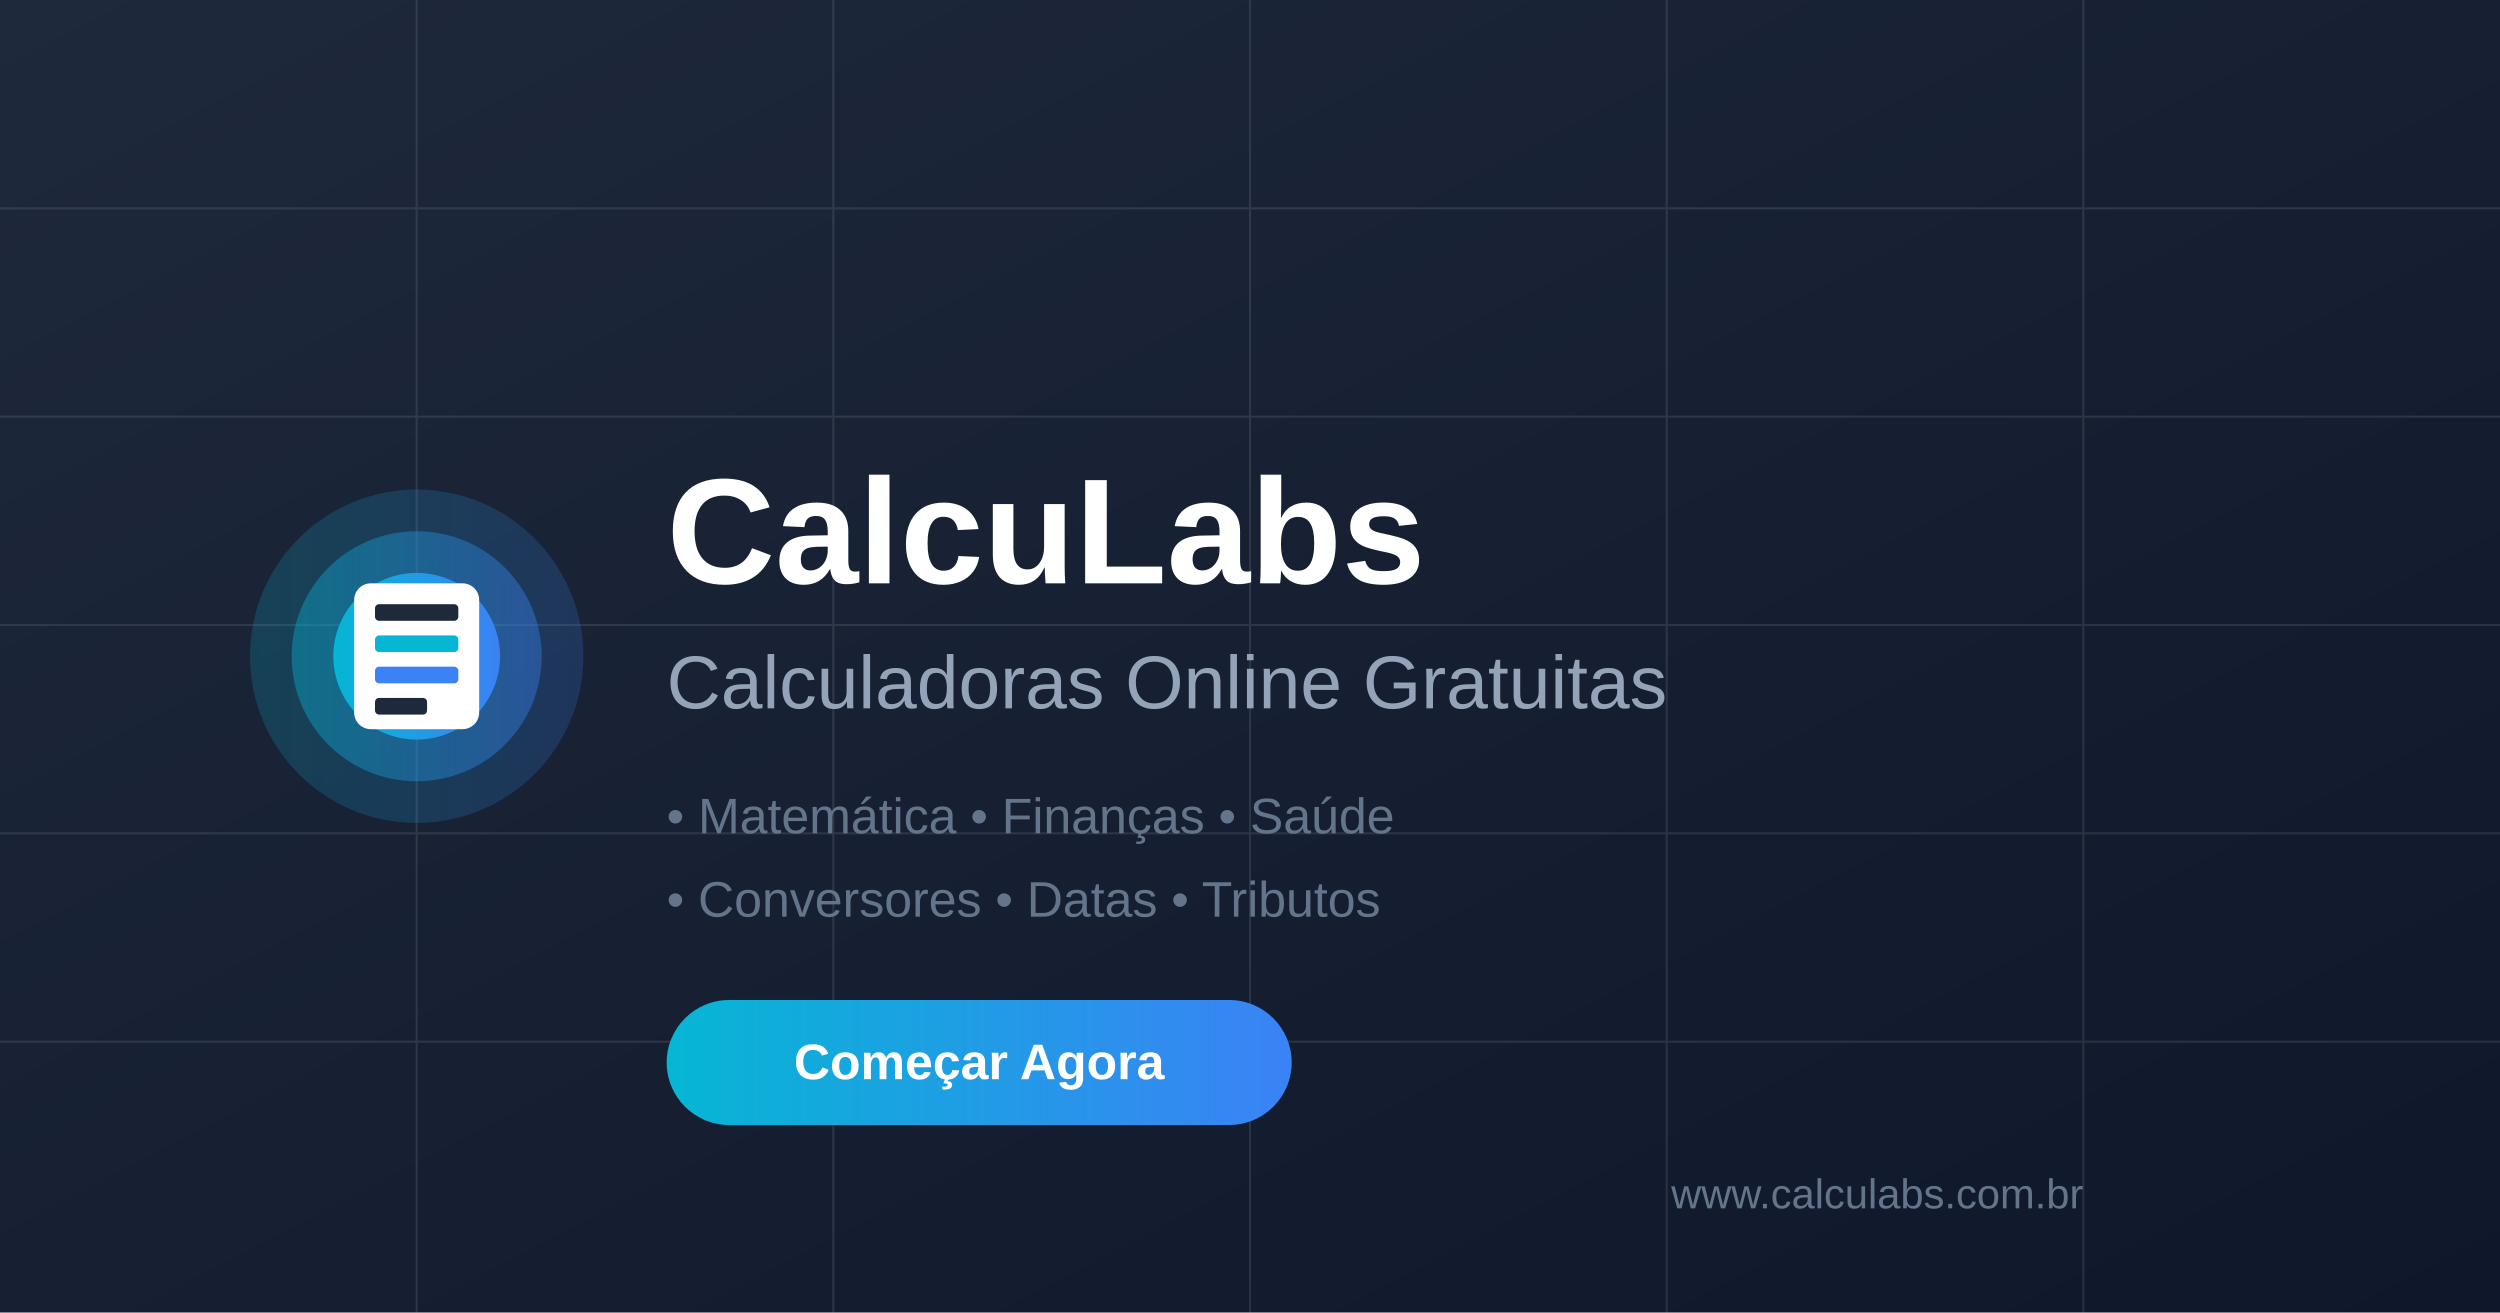
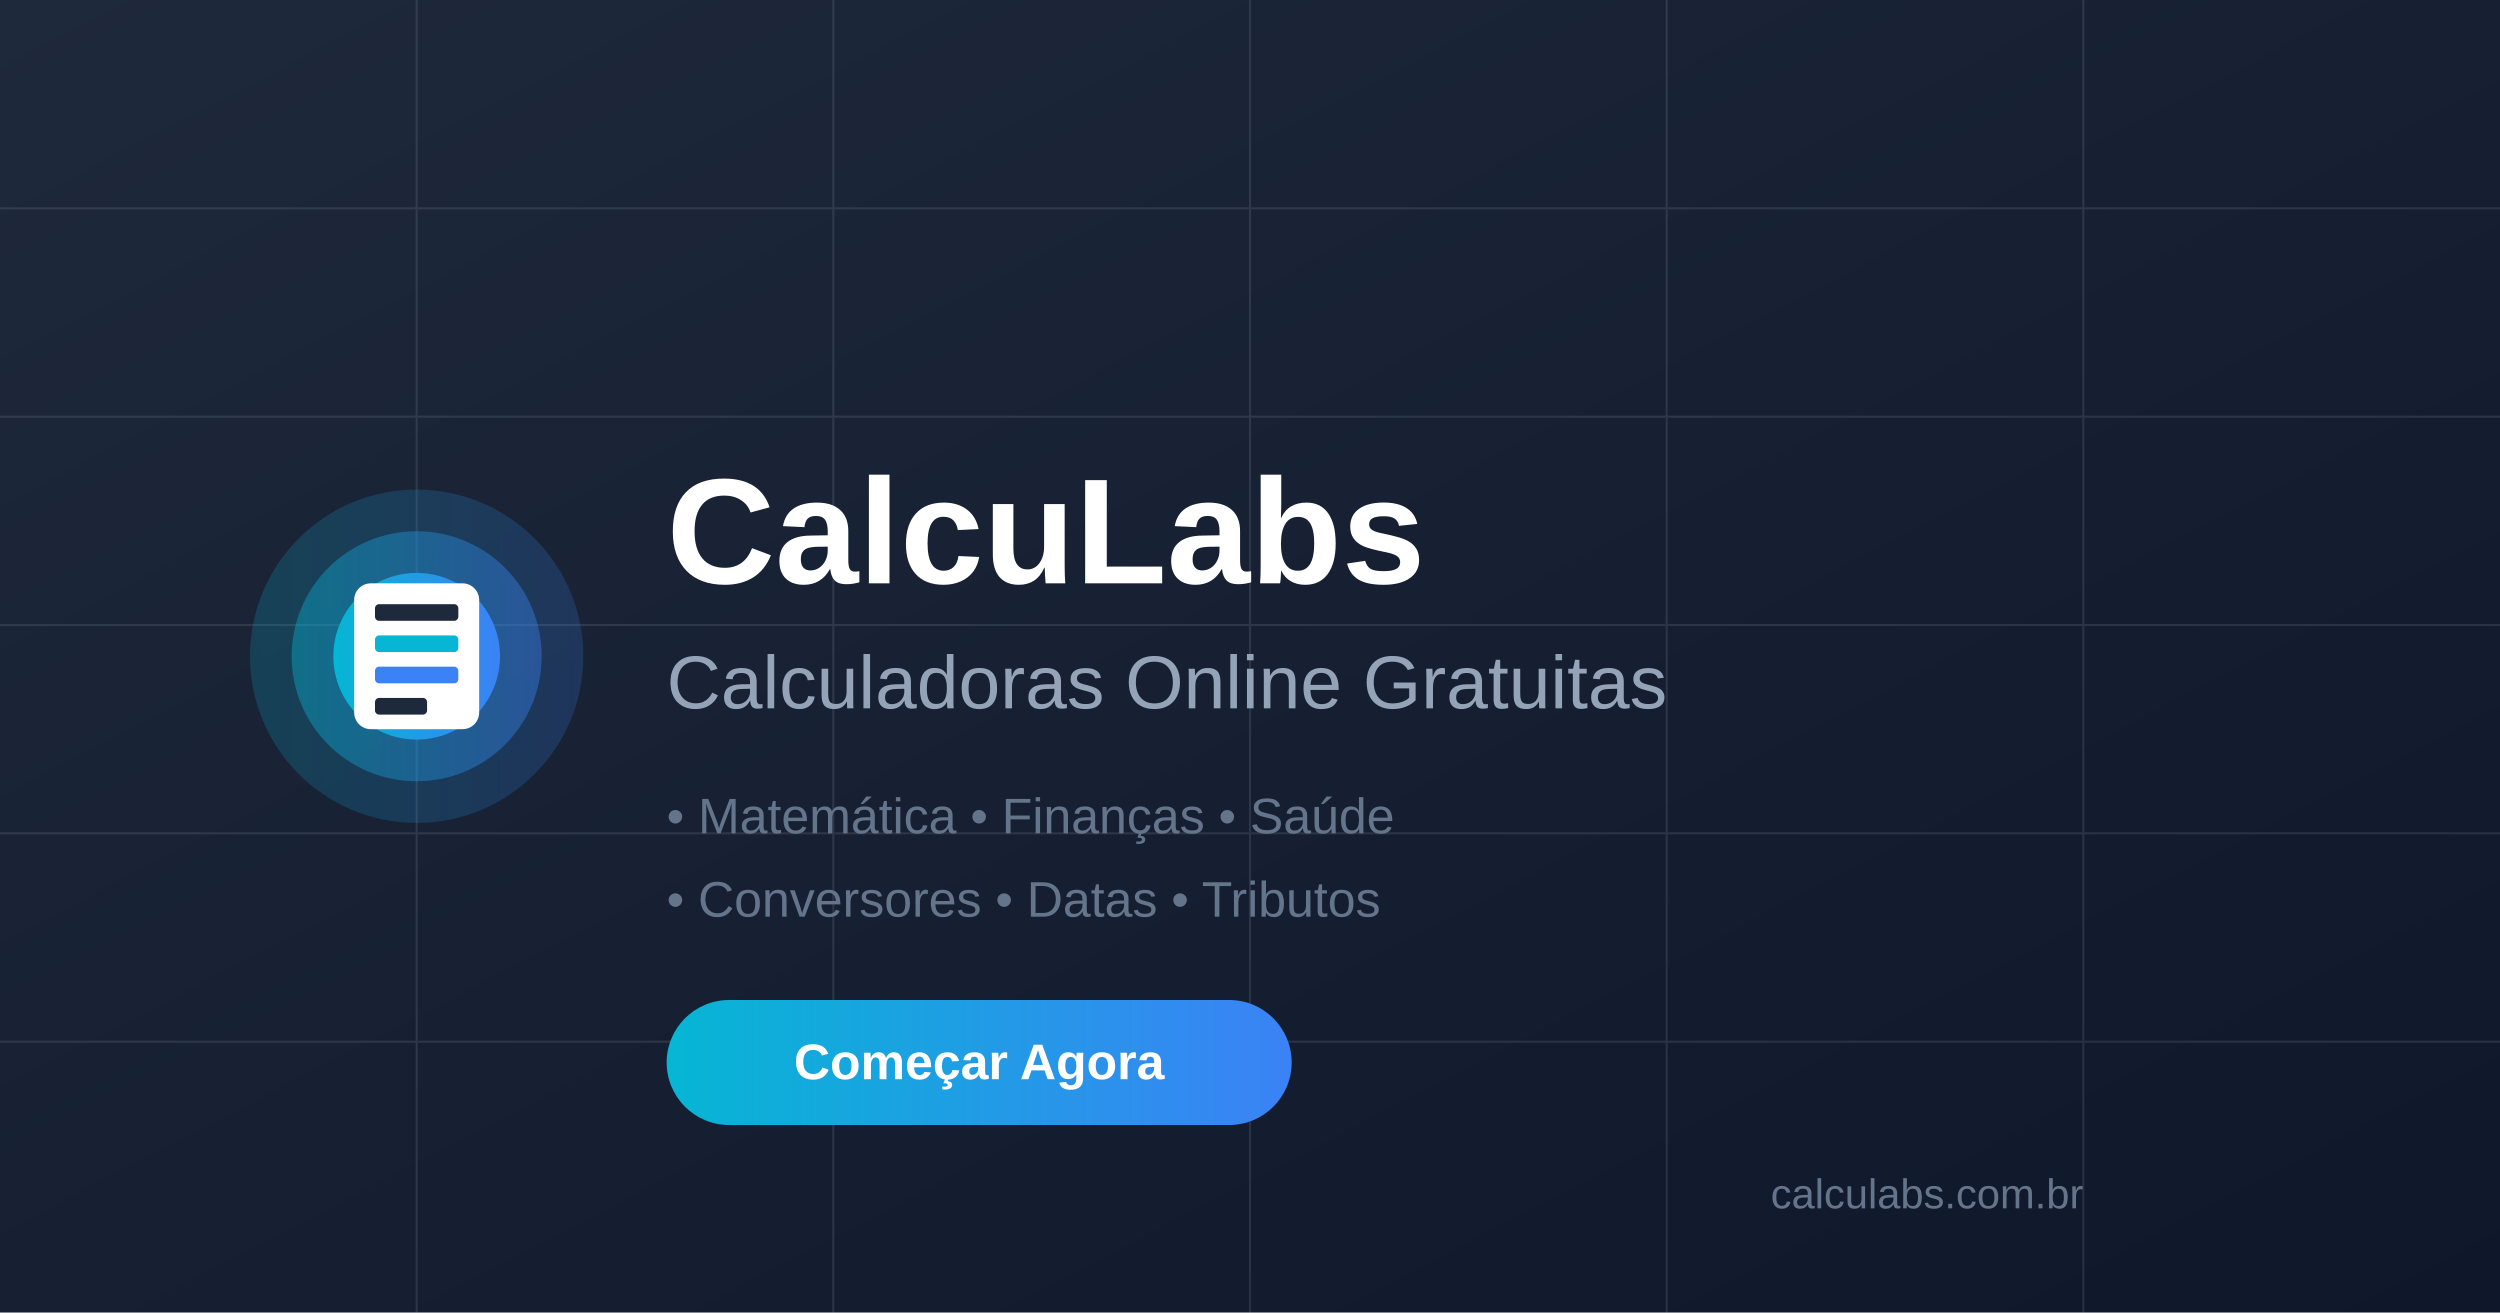
<svg xmlns="http://www.w3.org/2000/svg" width="1200" height="630" viewBox="0 0 1200 630">
  <defs>
    <linearGradient id="bg" x1="0%" y1="0%" x2="100%" y2="100%">
      <stop offset="0%" style="stop-color:#1e293b" />
      <stop offset="100%" style="stop-color:#0f172a" />
    </linearGradient>
    <linearGradient id="accent" x1="0%" y1="0%" x2="100%" y2="0%">
      <stop offset="0%" style="stop-color:#06b6d4" />
      <stop offset="100%" style="stop-color:#3b82f6" />
    </linearGradient>
  </defs>
  <rect width="1200" height="630" fill="url(#bg)" />
  <g opacity="0.1">
    <line x1="0" y1="100" x2="1200" y2="100" stroke="#fff" stroke-width="1" />
    <line x1="0" y1="200" x2="1200" y2="200" stroke="#fff" stroke-width="1" />
    <line x1="0" y1="300" x2="1200" y2="300" stroke="#fff" stroke-width="1" />
    <line x1="0" y1="400" x2="1200" y2="400" stroke="#fff" stroke-width="1" />
    <line x1="0" y1="500" x2="1200" y2="500" stroke="#fff" stroke-width="1" />
    <line x1="200" y1="0" x2="200" y2="630" stroke="#fff" stroke-width="1" />
    <line x1="400" y1="0" x2="400" y2="630" stroke="#fff" stroke-width="1" />
    <line x1="600" y1="0" x2="600" y2="630" stroke="#fff" stroke-width="1" />
    <line x1="800" y1="0" x2="800" y2="630" stroke="#fff" stroke-width="1" />
    <line x1="1000" y1="0" x2="1000" y2="630" stroke="#fff" stroke-width="1" />
  </g>
  <circle cx="200" cy="315" r="80" fill="url(#accent)" opacity="0.2" />
  <circle cx="200" cy="315" r="60" fill="url(#accent)" opacity="0.4" />
  <circle cx="200" cy="315" r="40" fill="url(#accent)" />
  <rect x="170" y="280" width="60" height="70" rx="8" fill="#fff" />
  <rect x="180" y="290" width="40" height="8" rx="2" fill="#1e293b" />
  <rect x="180" y="305" width="40" height="8" rx="2" fill="#06b6d4" />
  <rect x="180" y="320" width="40" height="8" rx="2" fill="#3b82f6" />
  <rect x="180" y="335" width="25" height="8" rx="2" fill="#1e293b" />
  <text x="320" y="280" font-family="Arial, sans-serif" font-size="72" font-weight="bold" fill="#fff">
    CalcuLabs
  </text>
  <text x="320" y="340" font-family="Arial, sans-serif" font-size="36" fill="#94a3b8">
    Calculadoras Online Gratuitas
  </text>
  <text x="320" y="400" font-family="Arial, sans-serif" font-size="24" fill="#64748b">
    • Matemática • Finanças • Saúde
  </text>
  <text x="320" y="440" font-family="Arial, sans-serif" font-size="24" fill="#64748b">
    • Conversores • Datas • Tributos
  </text>
  <rect x="320" y="480" width="300" height="60" rx="30" fill="url(#accent)" />
  <text x="470" y="518" font-family="Arial, sans-serif" font-size="24" font-weight="bold" fill="#fff" text-anchor="middle">
    Começar Agora
  </text>
  <text x="1000" y="580" font-family="Arial, sans-serif" font-size="20" fill="#64748b" text-anchor="end">
-     www.calculabs.com.br
+     calculabs.com.br
  </text>
</svg>
